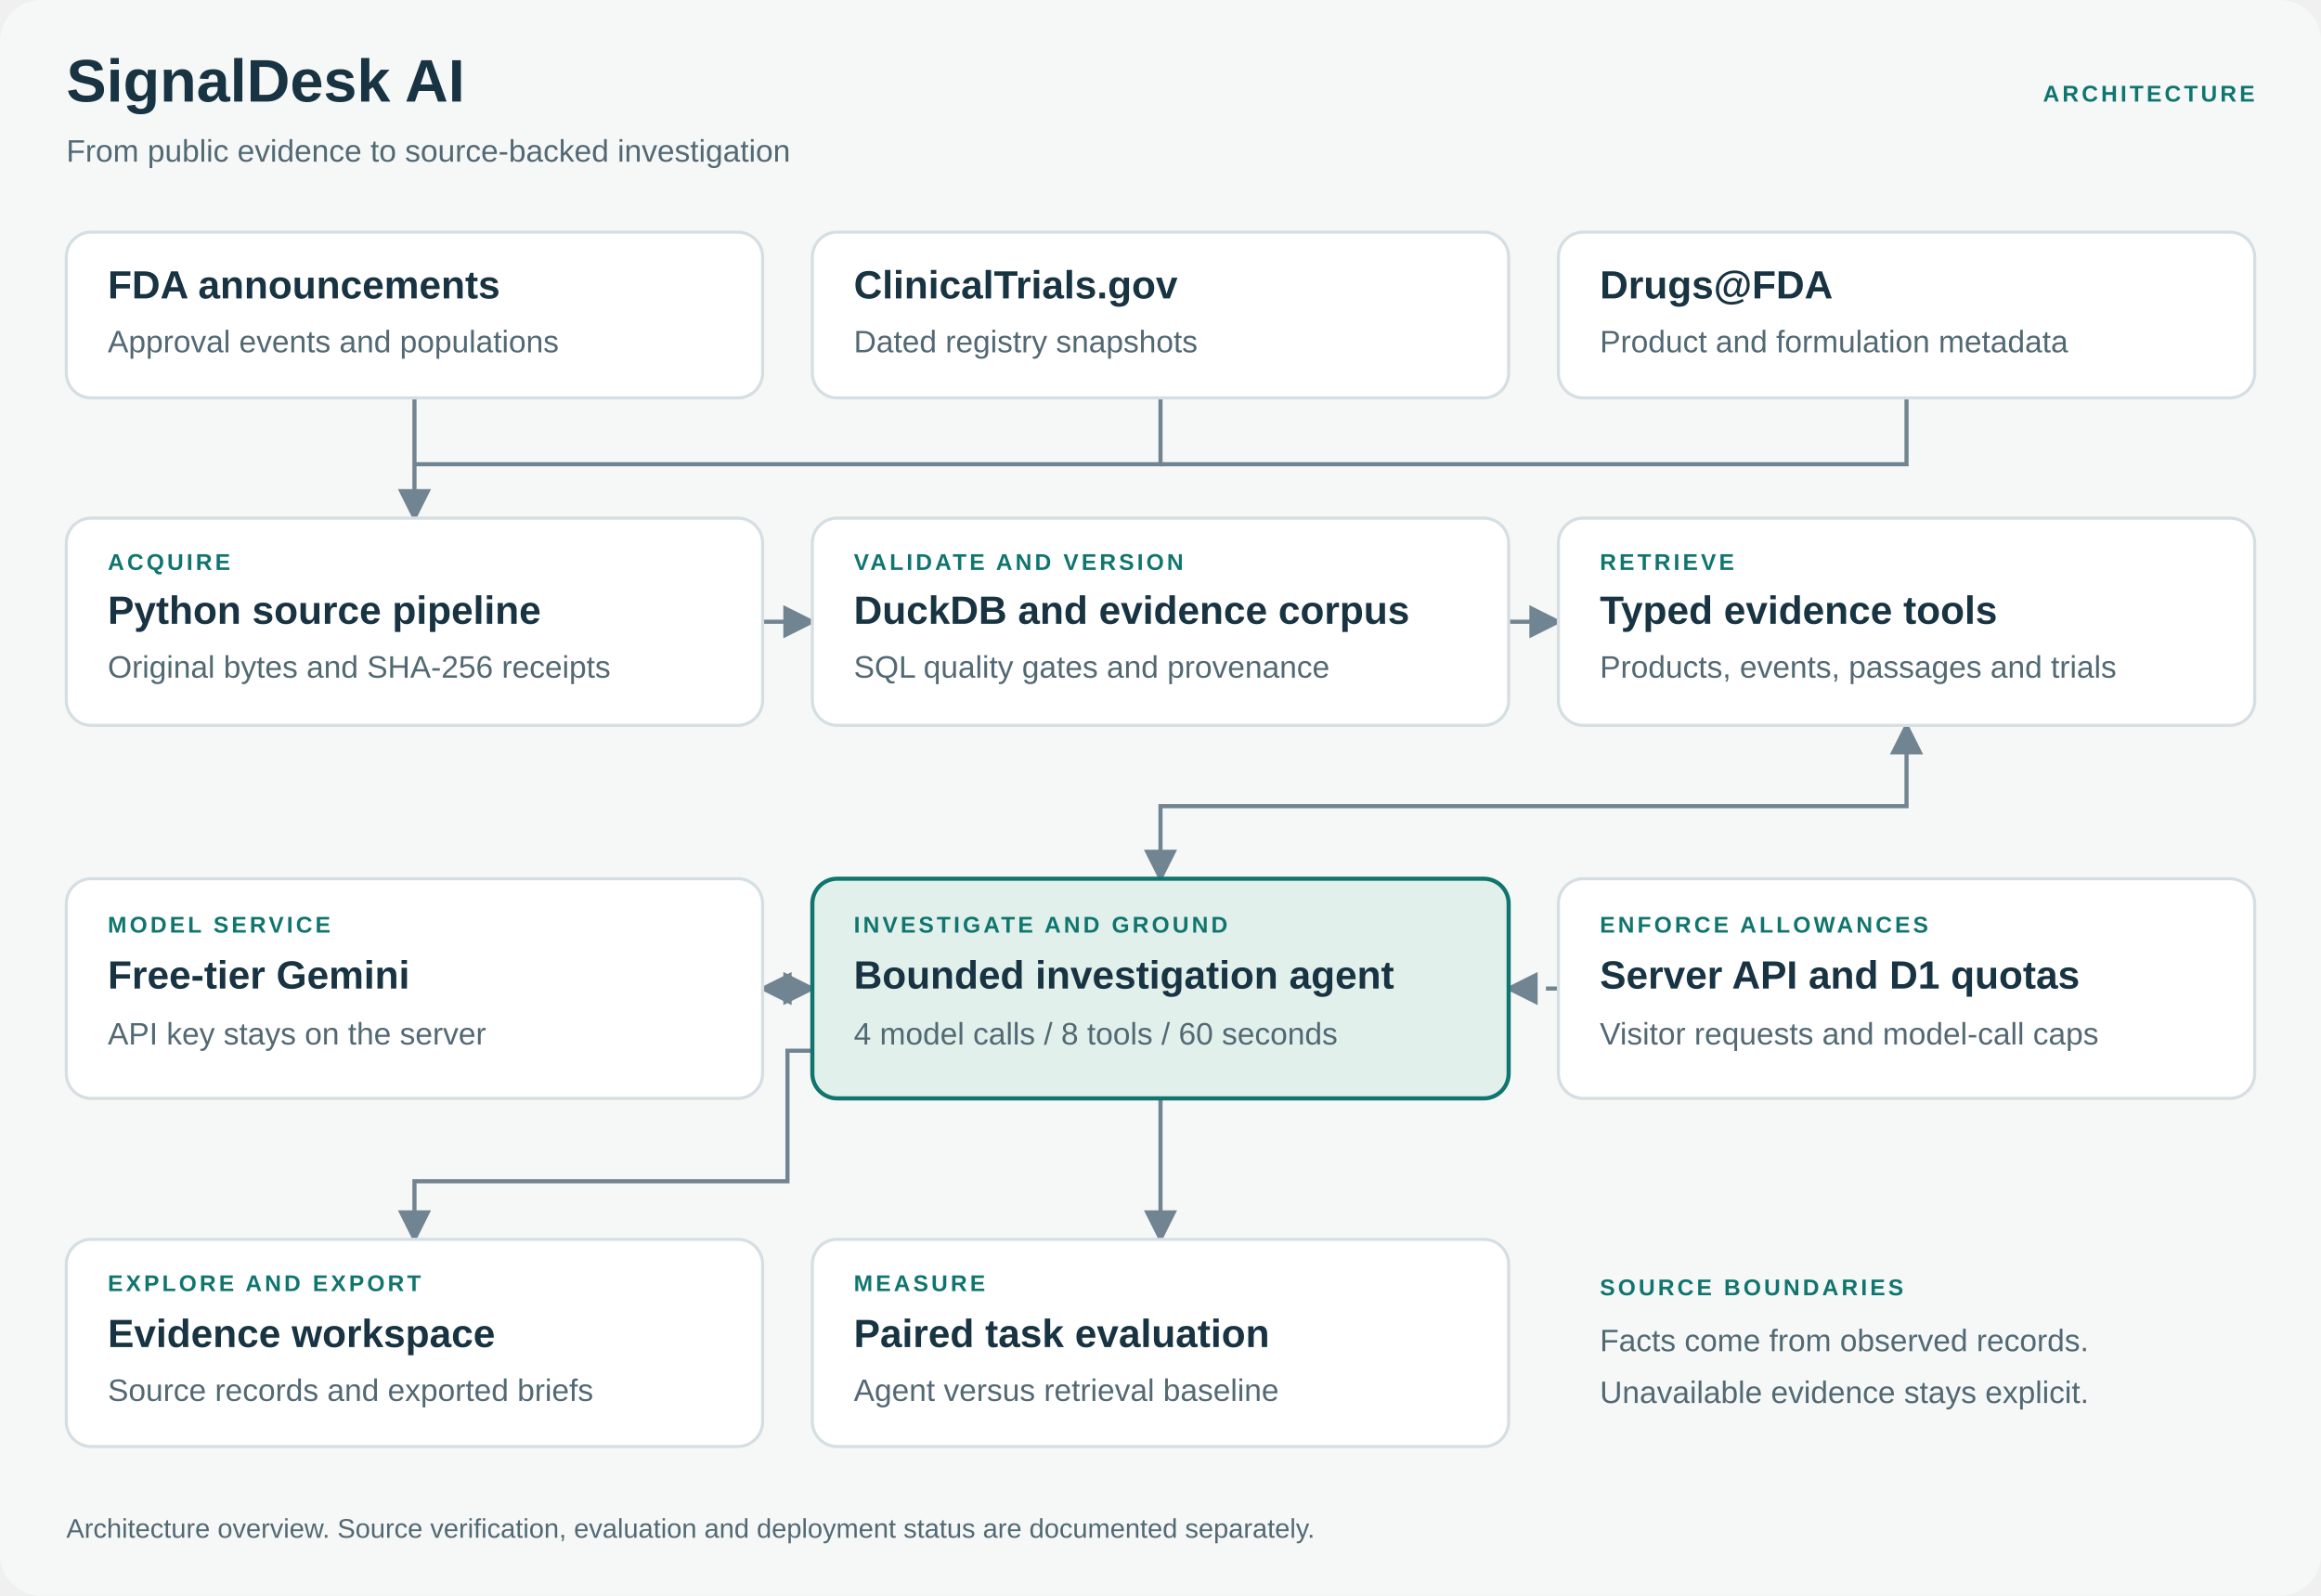
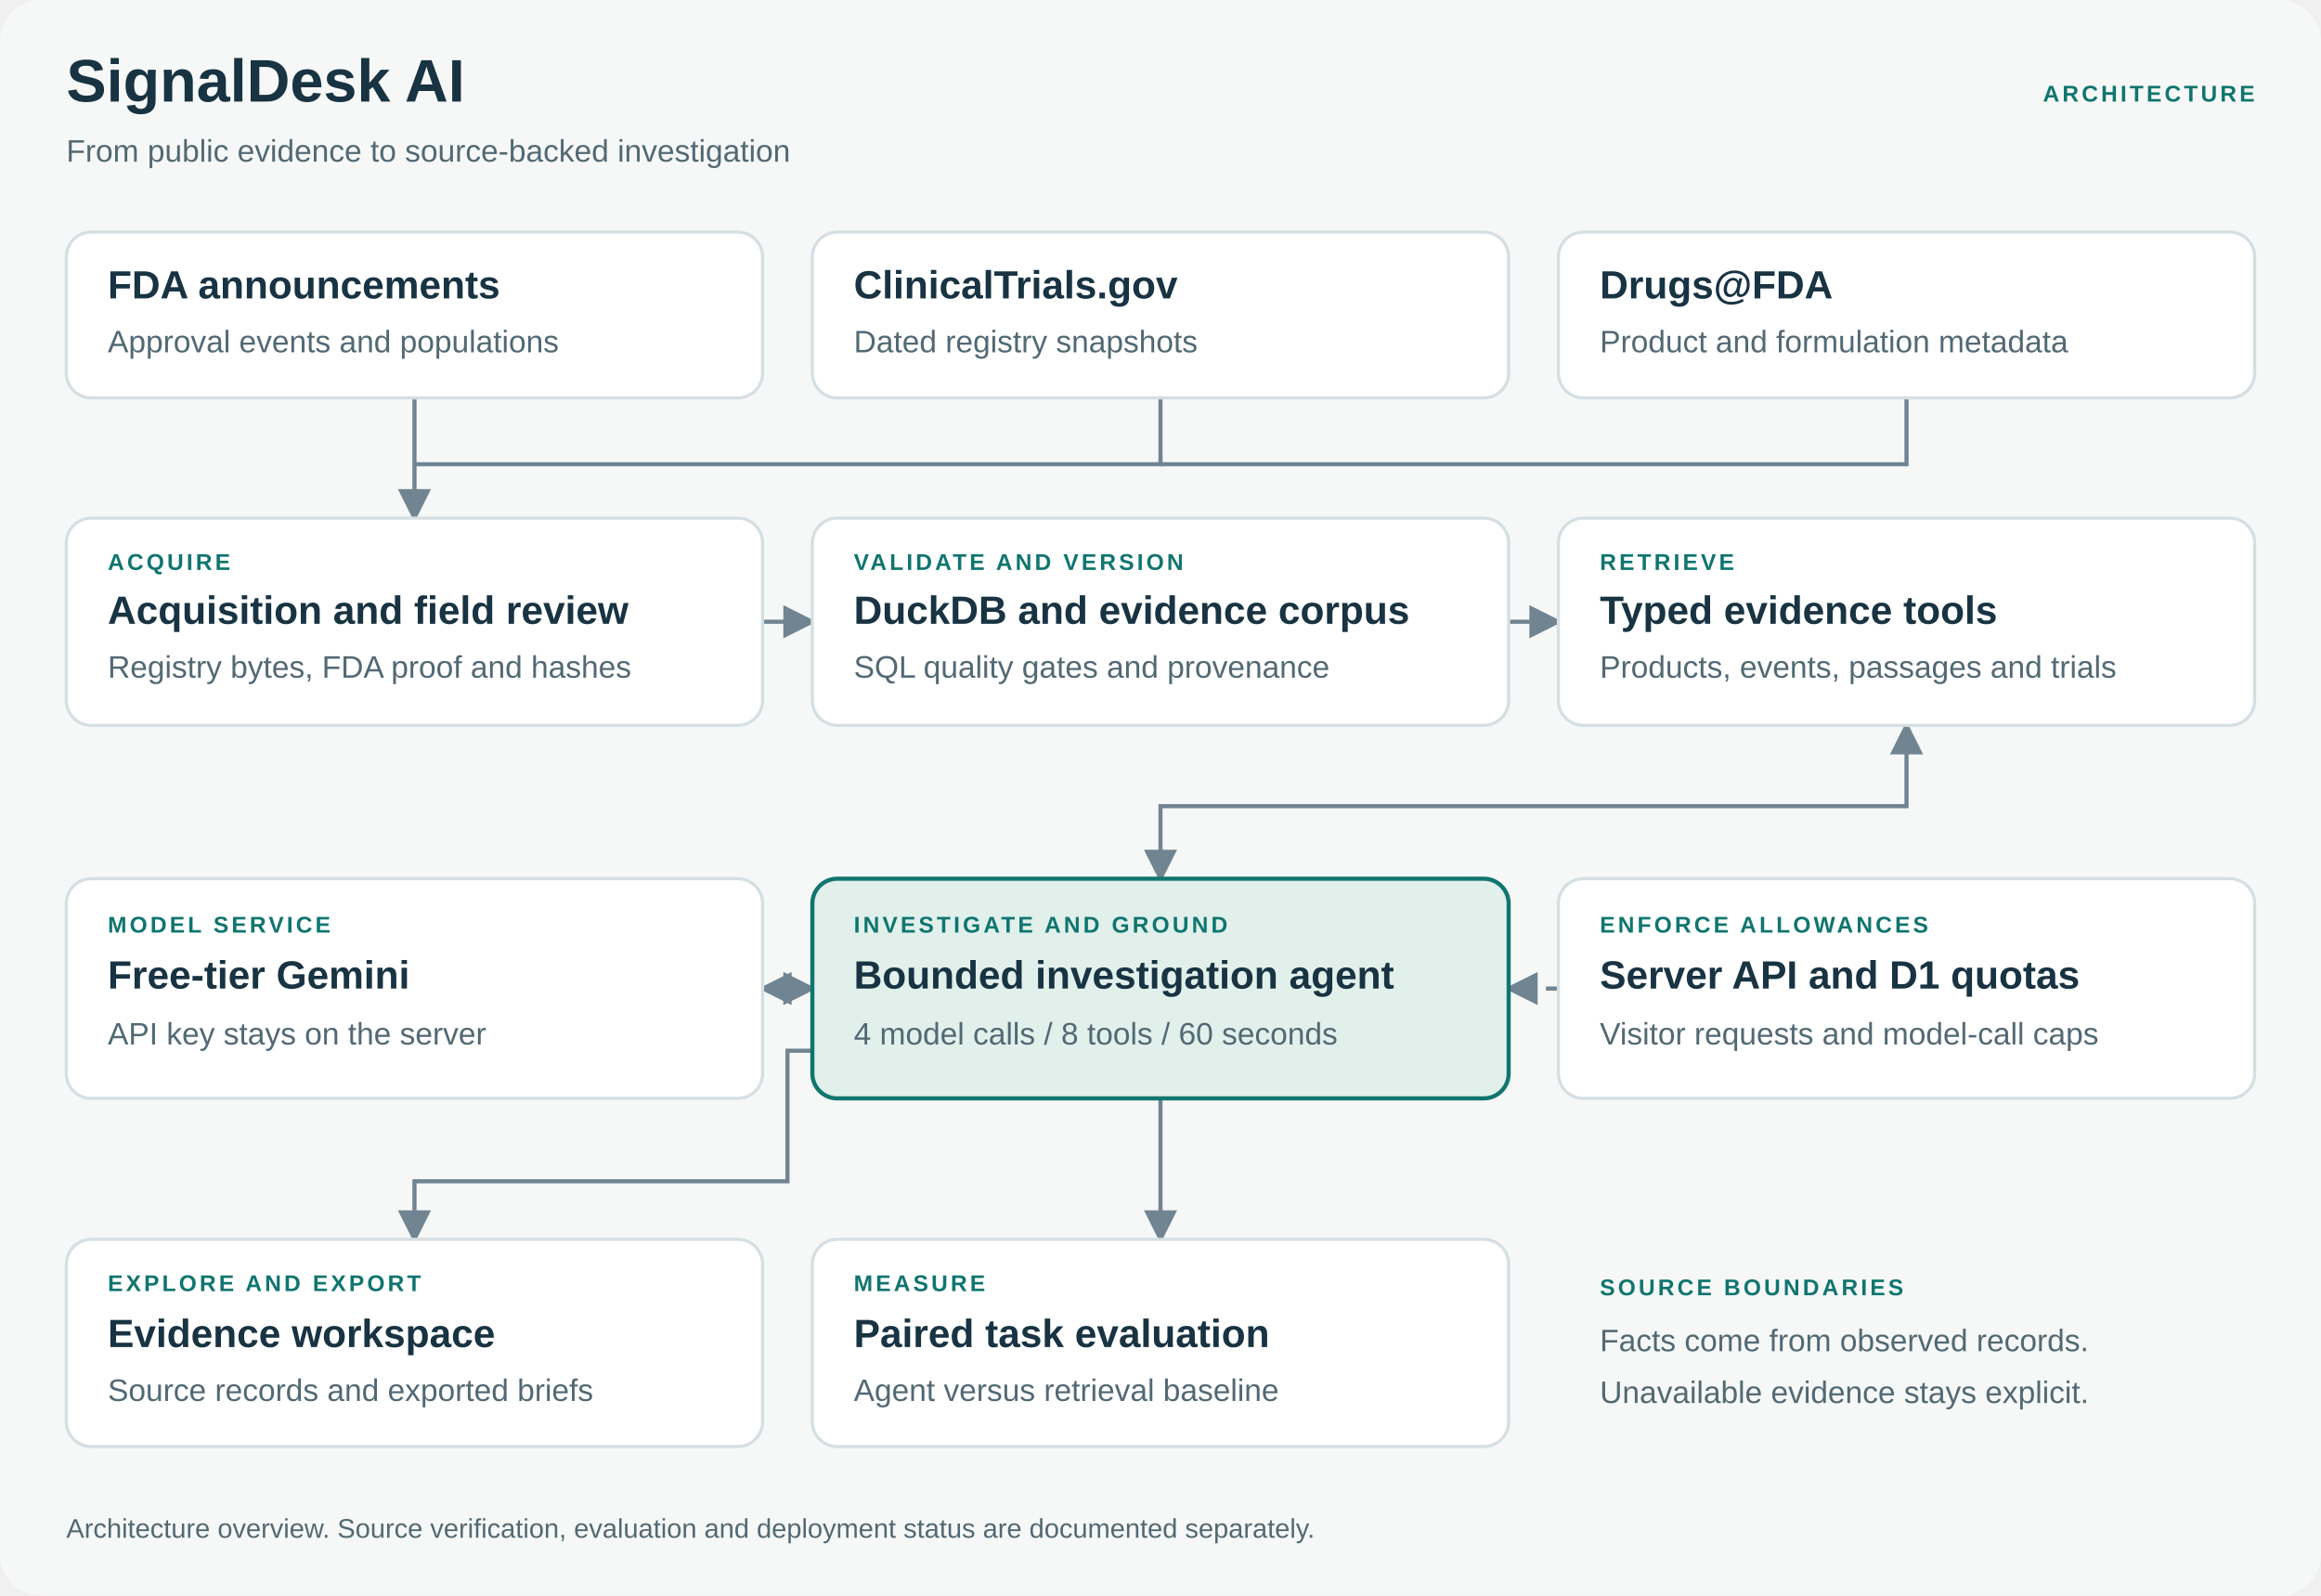
<svg xmlns="http://www.w3.org/2000/svg" width="1120" height="770" viewBox="0 0 1120 770" role="img" aria-labelledby="title description">
  <defs>
    <marker id="arrow" markerWidth="8" markerHeight="8" refX="7" refY="4" orient="auto-start-reverse">
      <path d="M0 0 L8 4 L0 8 Z" fill="#718491" />
    </marker>
    <style>
      text { font-family: Arial, Helvetica, sans-serif; }
      .card { fill: #ffffff; stroke: #d5dfe3; stroke-width: 1.5; }
      .label { fill: #183342; font-size: 19px; font-weight: 700; }
      .detail { fill: #526974; font-size: 15px; }
      .step { fill: #10756f; font-size: 11px; font-weight: 700; letter-spacing: 1.4px; }
      .link { fill: none; stroke: #718491; stroke-width: 2; marker-end: url(#arrow); }
    </style>
  </defs>
  <rect width="1120" height="770" rx="20" fill="#f6f8f7" />
  <text x="32" y="49" fill="#183342" font-size="29" font-weight="700">SignalDesk AI</text>
  <text x="32" y="78" class="detail">From public evidence to source-backed investigation</text>
  <text x="1088" y="49" text-anchor="end" class="step">ARCHITECTURE</text>
  <g class="link">
    <path d="M200 192 V250" />
    <path d="M560 192 V224 H200" marker-end="none" />
    <path d="M920 192 V224 H560" marker-end="none" />
    <path d="M368 300 H392" />
    <path d="M728 300 H752" />
    <path d="M920 350 V389 H560 V424" marker-start="url(#arrow)" />
    <path d="M368 477 H392" marker-start="url(#arrow)" />
    <path d="M752 477 H728" stroke-dasharray="6 5" />
    <path d="M560 530 V598" />
    <path d="M392 507 H380 V570 H200 V598" />
  </g>
  <g>
    <rect x="32" y="112" width="336" height="80" rx="12" class="card" />
    <text x="52" y="144" class="label">FDA announcements</text>
    <text x="52" y="170" class="detail">Approval events and populations</text>
    <rect x="392" y="112" width="336" height="80" rx="12" class="card" />
    <text x="412" y="144" class="label">ClinicalTrials.gov</text>
    <text x="412" y="170" class="detail">Dated registry snapshots</text>
    <rect x="752" y="112" width="336" height="80" rx="12" class="card" />
    <text x="772" y="144" class="label">Drugs@FDA</text>
    <text x="772" y="170" class="detail">Product and formulation metadata</text>
  </g>
  <g>
    <rect x="32" y="250" width="336" height="100" rx="12" class="card" />
    <text x="52" y="275" class="step">ACQUIRE</text>
-     <text x="52" y="301" class="label">Python source pipeline</text>
-     <text x="52" y="327" class="detail">Original bytes and SHA-256 receipts</text>
+     <text x="52" y="301" class="label">Acquisition and field review</text>
+     <text x="52" y="327" class="detail">Registry bytes, FDA proof and hashes</text>
    <rect x="392" y="250" width="336" height="100" rx="12" class="card" />
    <text x="412" y="275" class="step">VALIDATE AND VERSION</text>
    <text x="412" y="301" class="label">DuckDB and evidence corpus</text>
    <text x="412" y="327" class="detail">SQL quality gates and provenance</text>
    <rect x="752" y="250" width="336" height="100" rx="12" class="card" />
    <text x="772" y="275" class="step">RETRIEVE</text>
    <text x="772" y="301" class="label">Typed evidence tools</text>
    <text x="772" y="327" class="detail">Products, events, passages and trials</text>
  </g>
  <g>
    <rect x="32" y="424" width="336" height="106" rx="12" class="card" />
    <text x="52" y="450" class="step">MODEL SERVICE</text>
    <text x="52" y="477" class="label">Free-tier Gemini</text>
    <text x="52" y="504" class="detail">API key stays on the server</text>
    <rect x="392" y="424" width="336" height="106" rx="12" fill="#e1f0eb" stroke="#10756f" stroke-width="2" />
    <text x="412" y="450" class="step">INVESTIGATE AND GROUND</text>
    <text x="412" y="477" class="label">Bounded investigation agent</text>
    <text x="412" y="504" class="detail">4 model calls / 8 tools / 60 seconds</text>
    <rect x="752" y="424" width="336" height="106" rx="12" class="card" />
    <text x="772" y="450" class="step">ENFORCE ALLOWANCES</text>
    <text x="772" y="477" class="label">Server API and D1 quotas</text>
    <text x="772" y="504" class="detail">Visitor requests and model-call caps</text>
  </g>
  <g>
    <rect x="32" y="598" width="336" height="100" rx="12" class="card" />
    <text x="52" y="623" class="step">EXPLORE AND EXPORT</text>
    <text x="52" y="650" class="label">Evidence workspace</text>
    <text x="52" y="676" class="detail">Source records and exported briefs</text>
    <rect x="392" y="598" width="336" height="100" rx="12" class="card" />
    <text x="412" y="623" class="step">MEASURE</text>
    <text x="412" y="650" class="label">Paired task evaluation</text>
    <text x="412" y="676" class="detail">Agent versus retrieval baseline</text>
    <text x="772" y="625" class="step">SOURCE BOUNDARIES</text>
    <text x="772" y="652" class="detail">Facts come from observed records.</text>
    <text x="772" y="677" class="detail">Unavailable evidence stays explicit.</text>
  </g>
  <text x="32" y="742" fill="#526974" font-size="13">Architecture overview. Source verification, evaluation and deployment status are documented separately.</text>
</svg>
